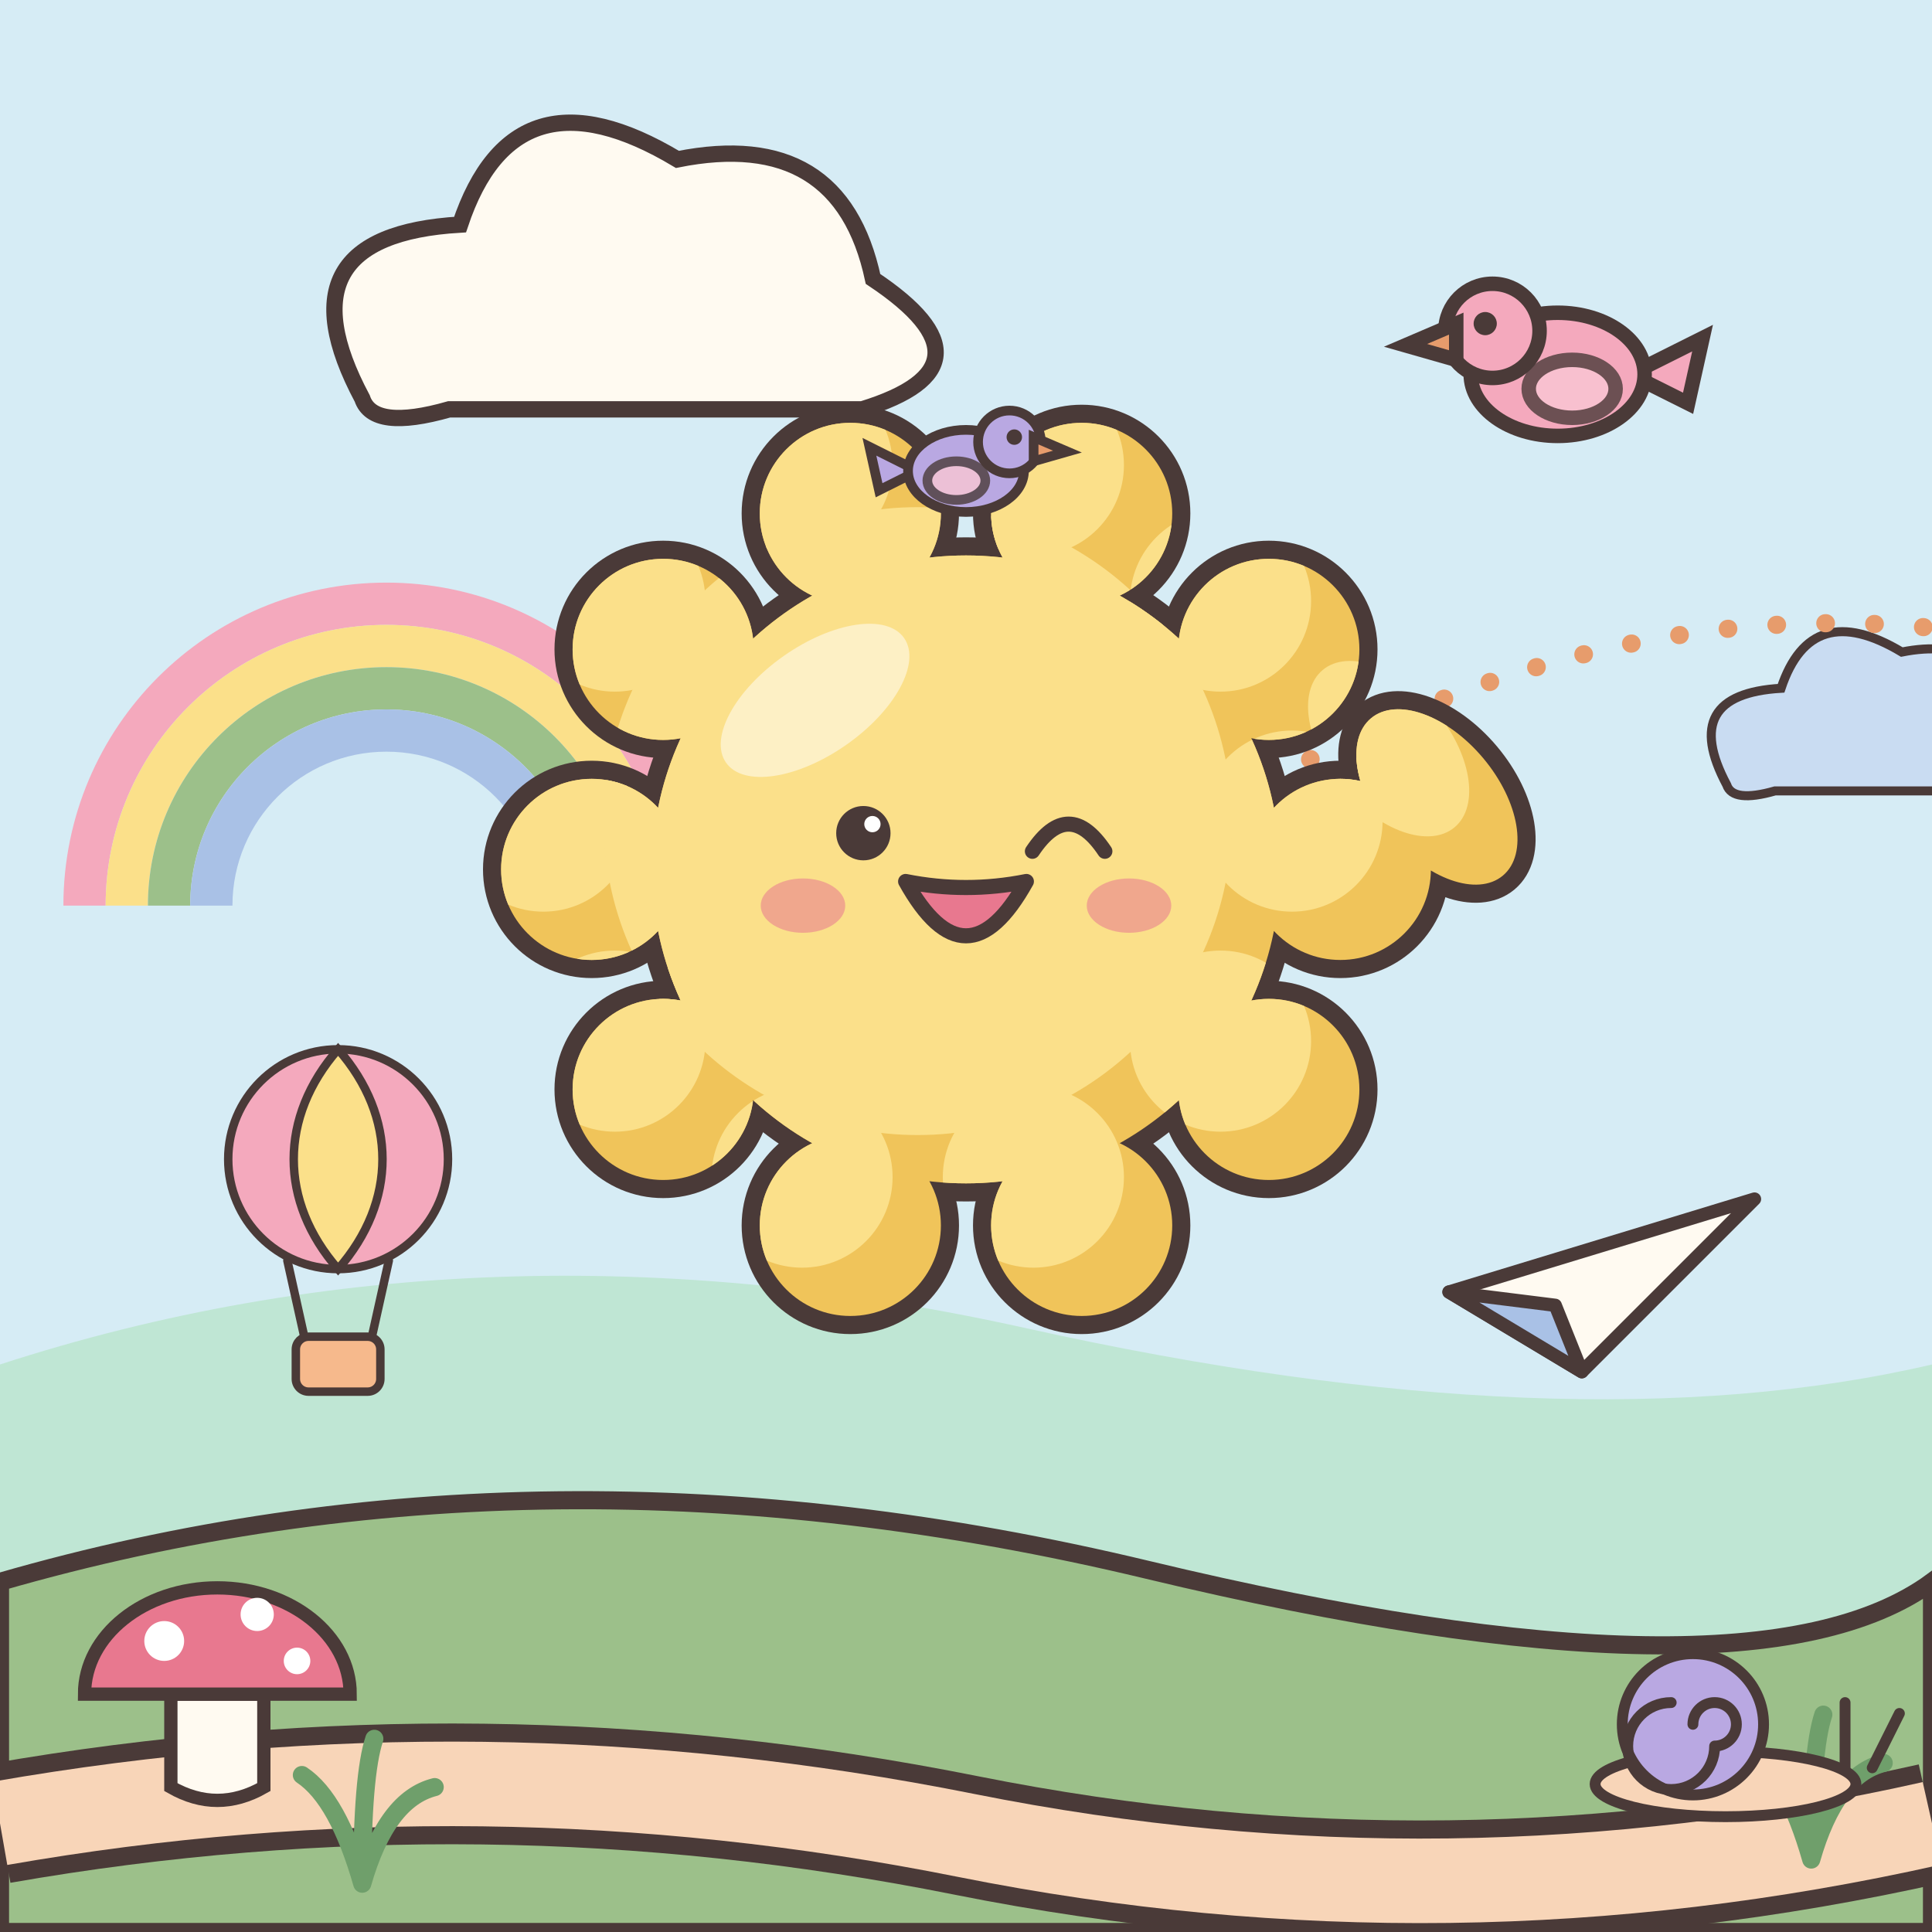
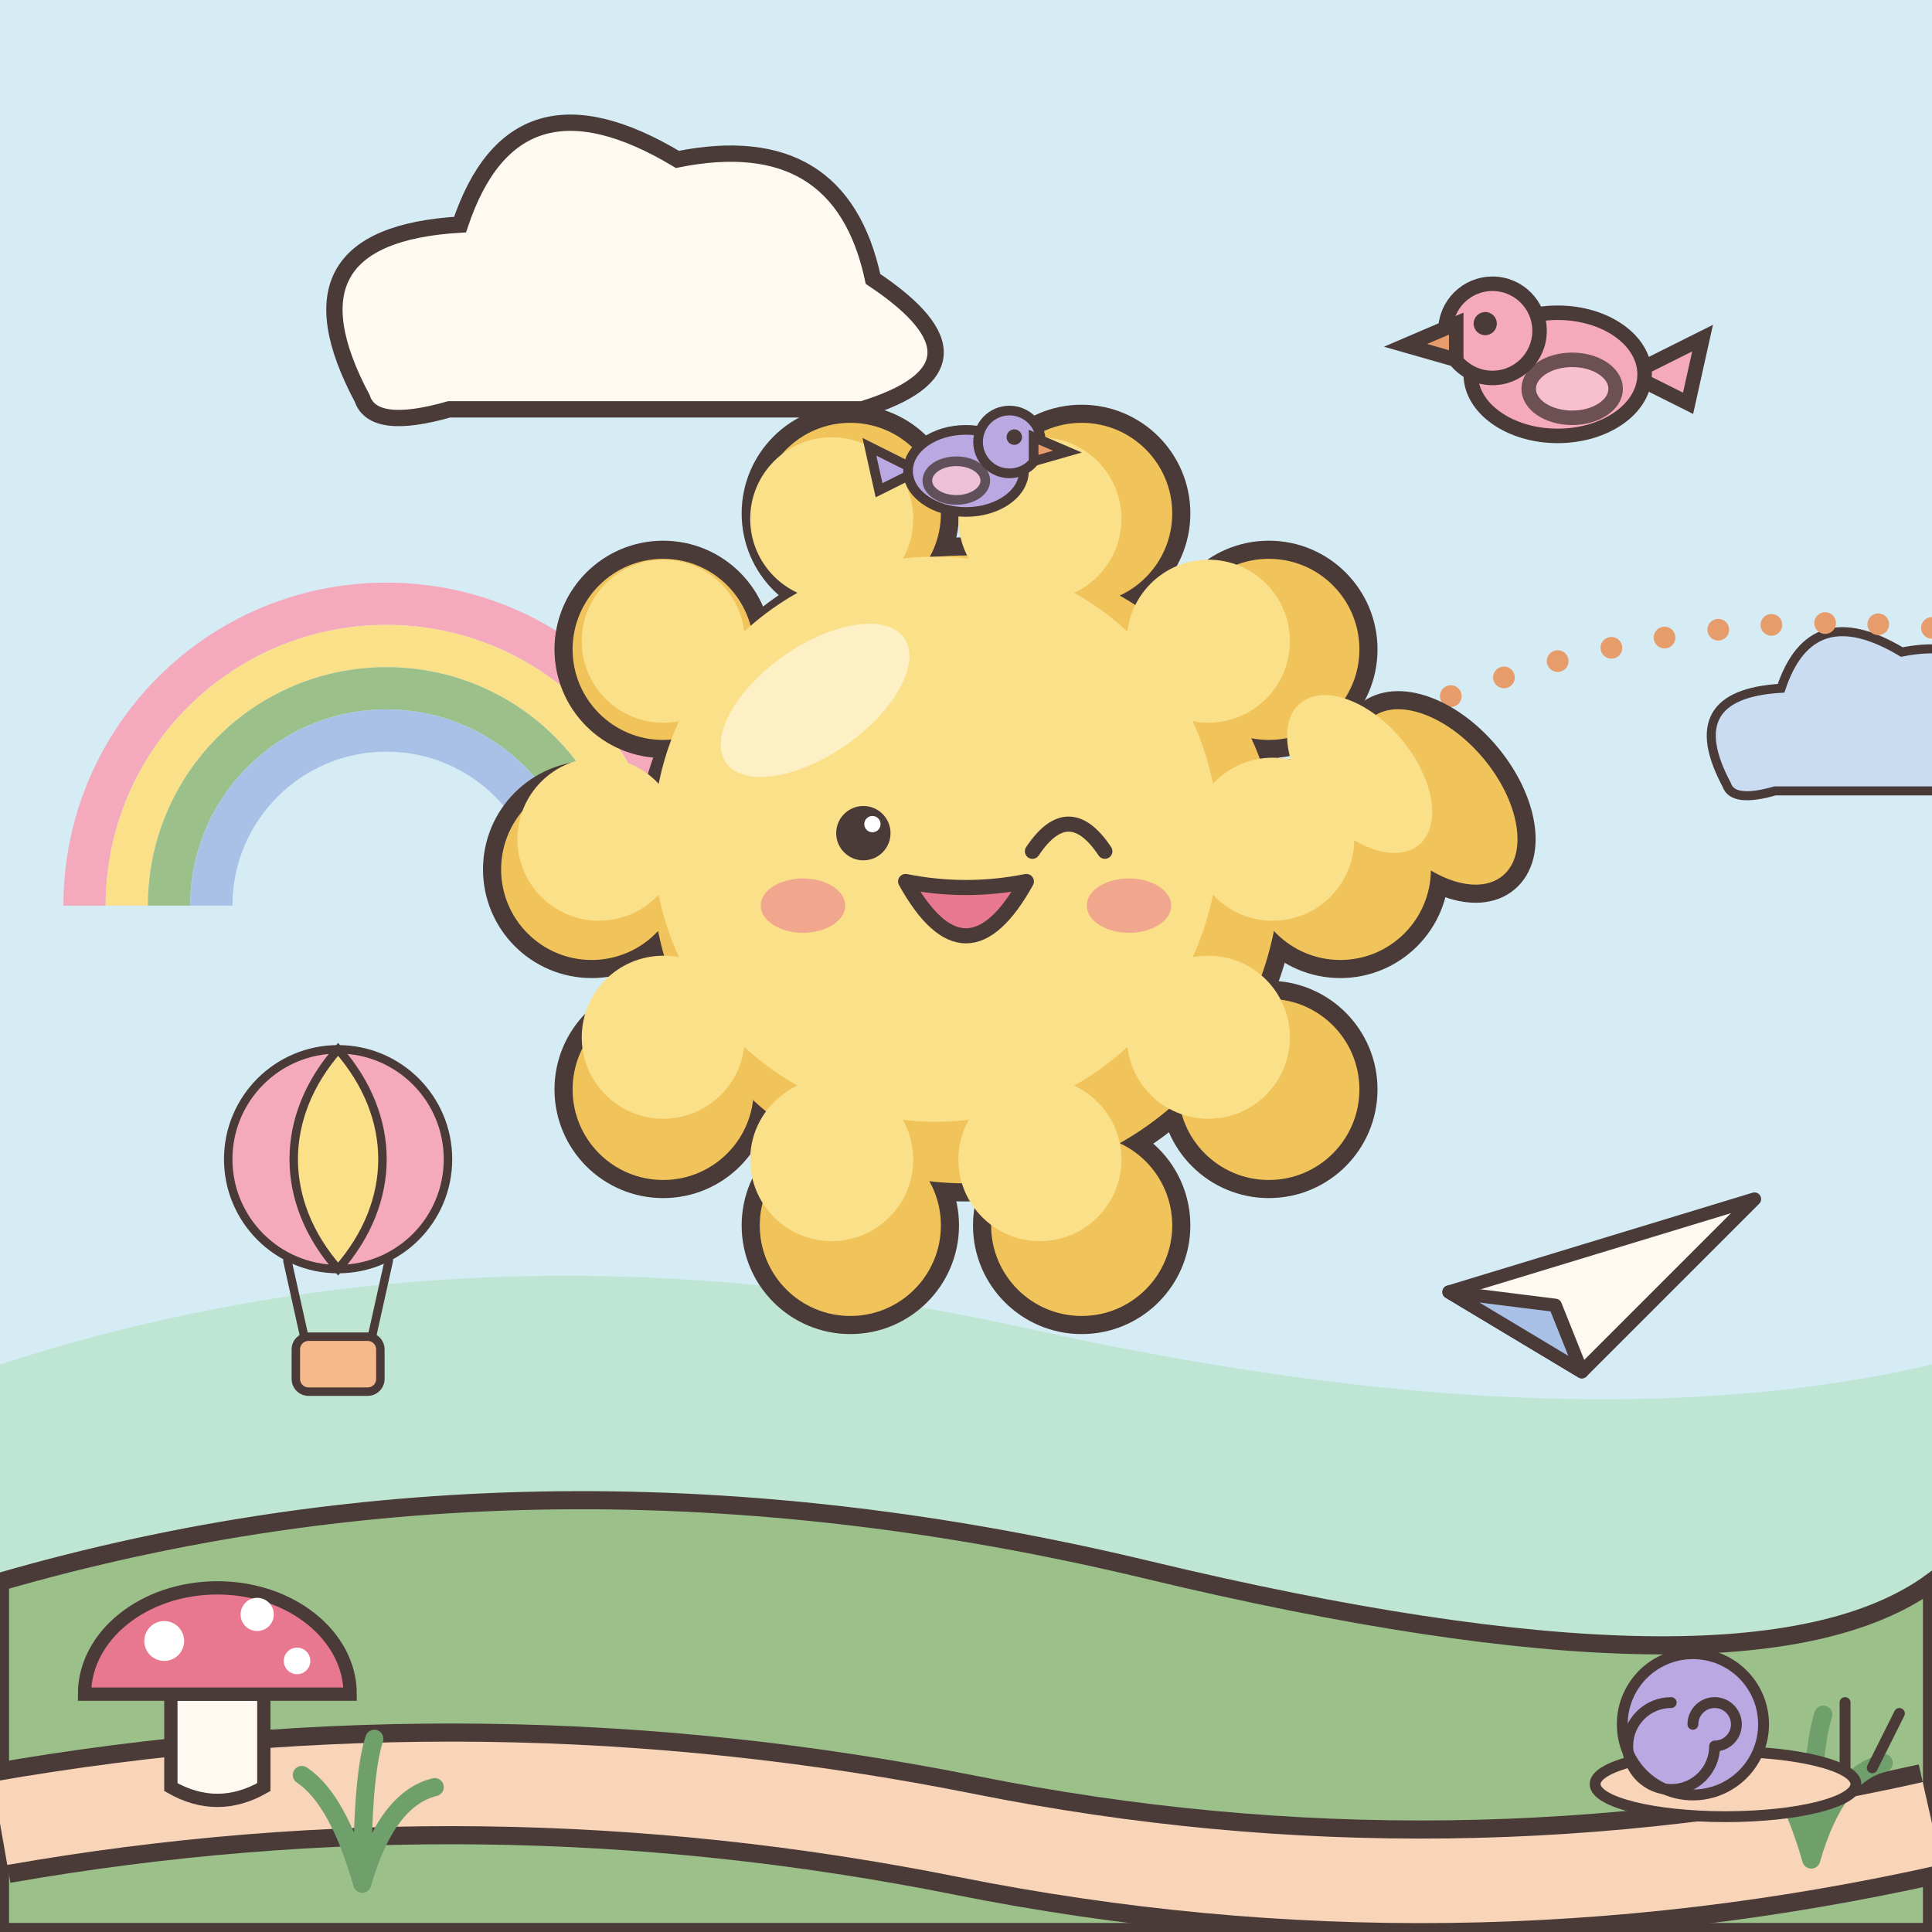
<svg xmlns="http://www.w3.org/2000/svg" width="320" height="320" viewBox="0 0 320 320">
  <rect width="320" height="320" fill="#d6ecf5" />
  <path d="M14 150A50 50 0 0 1 114 150" fill="none" stroke="#f4a9bd" stroke-width="7" />
  <path d="M21 150A43 43 0 0 1 107 150" fill="none" stroke="#fbe08a" stroke-width="7" />
  <path d="M28 150A36 36 0 0 1 100 150" fill="none" stroke="#9cc08a" stroke-width="7" />
  <path d="M35 150A29 29 0 0 1 93 150" fill="none" stroke="#a9c1e6" stroke-width="7" />
  <g transform="translate(60 66) scale(0.9)">
    <path transform="translate(-30 -80)" d="M30 80Q14 50 48 48Q58 18 88 36Q118 30 124 58Q148 74 122 82H46Q32 86 30 80Z" fill="#fffaf1" stroke="#4a3a38" stroke-width="3" />
  </g>
  <g transform="translate(258 62) scale(1.2)">
    <g transform="scale(-1 1)">
      <path d="M-10 0L-20 -5L-18 4Z" fill="#f4a9bd" stroke="#4a3a38" stroke-width="2" />
      <ellipse rx="12" ry="8.5" fill="#f4a9bd" stroke="#4a3a38" stroke-width="2" />
      <circle cx="9" cy="-6" r="6.5" fill="#f4a9bd" stroke="#4a3a38" stroke-width="2" />
      <path d="M14 -7L21 -4L14 -2Z" fill="#e79c6c" stroke="#4a3a38" stroke-width="2" />
      <ellipse cx="-2" cy="2" rx="6" ry="4" fill="#f9c6d3" stroke="#4a3a38" stroke-width="2" opacity=".8" />
      <circle cx="10" cy="-7" r="1.6" fill="#4a3a38" />
    </g>
  </g>
  <g transform="translate(286 130) scale(0.5)">
    <path transform="translate(-30 -80)" d="M30 80Q14 50 48 48Q58 18 88 36Q118 30 124 58Q148 74 122 82H46Q32 86 30 80Z" fill="#c9dcf2" stroke="#4a3a38" stroke-width="3" />
  </g>
-   <path d="M196 138Q258 98 320 104" fill="none" stroke="#e79c6c" stroke-width="3" stroke-linecap="round" stroke-dasharray="0.1 8" />
+   <circle cx="196.0" cy="138.0" r="1.8" fill="#e79c6c" />
+   <circle cx="204.9" cy="132.5" r="1.8" fill="#e79c6c" />
+   <circle cx="213.7" cy="127.5" r="1.8" fill="#e79c6c" />
+   <circle cx="222.6" cy="123.0" r="1.8" fill="#e79c6c" />
+   <circle cx="231.4" cy="118.9" r="1.8" fill="#e79c6c" />
+   <circle cx="240.3" cy="115.3" r="1.8" fill="#e79c6c" />
+   <circle cx="249.1" cy="112.2" r="1.8" fill="#e79c6c" />
+   <circle cx="258.0" cy="109.5" r="1.8" fill="#e79c6c" />
+   <circle cx="266.9" cy="107.3" r="1.8" fill="#e79c6c" />
+   <circle cx="275.7" cy="105.6" r="1.8" fill="#e79c6c" />
+   <circle cx="284.6" cy="104.3" r="1.8" fill="#e79c6c" />
+   <circle cx="293.4" cy="103.5" r="1.8" fill="#e79c6c" />
+   <circle cx="302.3" cy="103.2" r="1.8" fill="#e79c6c" />
+   <circle cx="311.1" cy="103.4" r="1.8" fill="#e79c6c" />
+   <circle cx="320.0" cy="104.0" r="1.8" fill="#e79c6c" />
  <path d="M0 226Q80 200 170 220T320 226V320H0Z" fill="#bfe6d4" />
  <path d="M0 262Q90 236 190 260T320 262V320H0Z" fill="#9cc08a" stroke="#4a3a38" stroke-width="3" />
  <path d="M0 302Q80 288 160 304T320 302" fill="none" stroke="#4a3a38" stroke-width="20" />
  <path d="M0 302Q80 288 160 304T320 302" fill="none" stroke="#f8d5b8" stroke-width="14" />
  <g transform="translate(56 192) scale(0.7)">
    <path d="M-12 24L-8 42M12 24L8 42" fill="none" stroke="#4a3a38" stroke-width="2" stroke-linecap="round" stroke-linejoin="round" />
    <rect x="-10" y="42" width="20" height="13" rx="3" fill="#f6b98c" stroke="#4a3a38" stroke-width="2" />
    <circle r="26" fill="#f4a9bd" stroke="#4a3a38" stroke-width="2" />
    <path d="M0 -26C-14 -10 -14 10 0 26C14 10 14 -10 0 -26Z" fill="#fbe08a" stroke="#4a3a38" stroke-width="2" />
  </g>
  <g transform="translate(240 214) scale(1.1)">
    <path d="M0 0L46 -14L20 12Z" fill="#fffaf1" stroke="#4a3a38" stroke-width="2" stroke-linejoin="round" />
    <path d="M0 0L20 12L16 2Z" fill="#a9c1e6" stroke="#4a3a38" stroke-width="2" stroke-linejoin="round" />
  </g>
  <g transform="translate(36 296) scale(1.1)">
    <path d="M-7 0V-14H7V0Q0 4 -7 0Z" fill="#fffaf1" stroke="#4a3a38" stroke-width="2" />
    <path d="M-20 -14A20 16 0 0 1 20 -14Z" fill="#e8788f" stroke="#4a3a38" stroke-width="2" />
    <circle cx="-8" cy="-22" r="3" fill="#fff" />
    <circle cx="6" cy="-26" r="2.5" fill="#fff" />
    <circle cx="12" cy="-19" r="2" fill="#fff" />
  </g>
  <path d="M60 312q-4-14-10-18M60 312q0-18 2-24M60 312q4-14 12-16" fill="none" stroke="#6f9f6b" stroke-width="3" stroke-linecap="round" stroke-linejoin="round" />
  <path d="M300 308q-4-14-10-18M300 308q0-18 2-24M300 308q4-14 12-16" fill="none" stroke="#6f9f6b" stroke-width="3" stroke-linecap="round" stroke-linejoin="round" />
  <g transform="translate(284 300) scale(0.9)">
    <ellipse cx="2" cy="-5" rx="24" ry="6" fill="#f8d5b8" stroke="#4a3a38" stroke-width="2" />
    <path d="M24 -8V-20M29 -8L34 -18" fill="none" stroke="#4a3a38" stroke-width="2" stroke-linecap="round" stroke-linejoin="round" />
    <circle cx="-4" cy="-16" r="13" fill="#b9a8e2" stroke="#4a3a38" stroke-width="2" />
    <path d="M-4 -16a4 4 0 1 1 4 4a8 8 0 1 1-8-8" fill="none" stroke="#4a3a38" stroke-width="2" stroke-linecap="round" stroke-linejoin="round" />
  </g>
  <g transform="translate(0 -26) scale(1)">
    <g stroke="#4a3a38" stroke-width="6" stroke-linejoin="round" fill="#4a3a38">
      <circle cx="222" cy="170" r="15" />
      <circle cx="210.159" cy="206.443" r="15" />
      <circle cx="179.159" cy="228.966" r="15" />
      <circle cx="140.841" cy="228.966" r="15" />
      <circle cx="109.841" cy="206.443" r="15" />
      <circle cx="98" cy="170" r="15" />
      <circle cx="109.841" cy="133.557" r="15" />
      <circle cx="140.841" cy="111.034" r="15" />
      <circle cx="179.159" cy="111.034" r="15" />
      <circle cx="210.159" cy="133.557" r="15" />
      <circle cx="160" cy="170" r="52" />
      <ellipse cx="238" cy="158" rx="10" ry="17" transform="rotate(-40 238 158)" />
    </g>
-     <clipPath id="sunny">
+     <g fill="#f0c45a">
      <circle cx="222" cy="170" r="15" />
      <circle cx="210.159" cy="206.443" r="15" />
      <circle cx="179.159" cy="228.966" r="15" />
      <circle cx="140.841" cy="228.966" r="15" />
      <circle cx="109.841" cy="206.443" r="15" />
      <circle cx="98" cy="170" r="15" />
      <circle cx="109.841" cy="133.557" r="15" />
      <circle cx="140.841" cy="111.034" r="15" />
      <circle cx="179.159" cy="111.034" r="15" />
      <circle cx="210.159" cy="133.557" r="15" />
      <circle cx="160" cy="170" r="52" />
      <ellipse cx="238" cy="158" rx="10" ry="17" transform="rotate(-40 238 158)" />
-     </clipPath>
-     <g clip-path="url(#sunny)">
-       <rect width="320" height="320" fill="#f0c45a" />
-       <g transform="translate(-8 -8)" fill="#fbe08a">
-         <circle cx="222" cy="170" r="15" />
-         <circle cx="210.159" cy="206.443" r="15" />
-         <circle cx="179.159" cy="228.966" r="15" />
-         <circle cx="140.841" cy="228.966" r="15" />
-         <circle cx="109.841" cy="206.443" r="15" />
-         <circle cx="98" cy="170" r="15" />
-         <circle cx="109.841" cy="133.557" r="15" />
-         <circle cx="140.841" cy="111.034" r="15" />
-         <circle cx="179.159" cy="111.034" r="15" />
-         <circle cx="210.159" cy="133.557" r="15" />
-         <circle cx="160" cy="170" r="52" />
-         <ellipse cx="238" cy="158" rx="10" ry="17" transform="rotate(-40 238 158)" />
-       </g>
-       <ellipse cx="135" cy="142" rx="18" ry="9" fill="#fff" opacity=".5" transform="rotate(-35 135 142)" />
    </g>
+     <g fill="#fbe08a" transform="translate(11.0 12.0) scale(0.9)">
+       <circle cx="222" cy="170" r="15" />
+       <circle cx="210.159" cy="206.443" r="15" />
+       <circle cx="179.159" cy="228.966" r="15" />
+       <circle cx="140.841" cy="228.966" r="15" />
+       <circle cx="109.841" cy="206.443" r="15" />
+       <circle cx="98" cy="170" r="15" />
+       <circle cx="109.841" cy="133.557" r="15" />
+       <circle cx="140.841" cy="111.034" r="15" />
+       <circle cx="179.159" cy="111.034" r="15" />
+       <circle cx="210.159" cy="133.557" r="15" />
+       <circle cx="160" cy="170" r="52" />
+       <ellipse cx="238" cy="158" rx="10" ry="17" transform="rotate(-40 238 158)" />
+     </g>
+     <ellipse cx="135" cy="142" rx="18" ry="9" fill="#fff" opacity=".5" transform="rotate(-35 135 142)" />
    <circle cx="143" cy="164" r="4.5" fill="#4a3a38" />
    <circle cx="144.5" cy="162.5" r="1.35" fill="#fff" />
    <path d="M171 167Q177 158 183 167" fill="none" stroke="#4a3a38" stroke-width="2.5" stroke-linecap="round" stroke-linejoin="round" />
    <ellipse cx="133" cy="176" rx="7" ry="4.5" fill="#e8788f" opacity=".55" />
    <ellipse cx="187" cy="176" rx="7" ry="4.5" fill="#e8788f" opacity=".55" />
    <path d="M150 172Q160 174 170 172Q160 190 150 172Z" fill="#e8788f" stroke="#4a3a38" stroke-width="2.5" stroke-linejoin="round" />
    <g transform="translate(160 104) scale(0.8)">
      <g transform="scale(1 1)">
        <path d="M-10 0L-20 -5L-18 4Z" fill="#b9a8e2" stroke="#4a3a38" stroke-width="2" />
        <ellipse rx="12" ry="8.5" fill="#b9a8e2" stroke="#4a3a38" stroke-width="2" />
        <circle cx="9" cy="-6" r="6.5" fill="#b9a8e2" stroke="#4a3a38" stroke-width="2" />
        <path d="M14 -7L21 -4L14 -2Z" fill="#e79c6c" stroke="#4a3a38" stroke-width="2" />
        <ellipse cx="-2" cy="2" rx="6" ry="4" fill="#f9c6d3" stroke="#4a3a38" stroke-width="2" opacity=".8" />
        <circle cx="10" cy="-7" r="1.6" fill="#4a3a38" />
      </g>
    </g>
  </g>
</svg>
